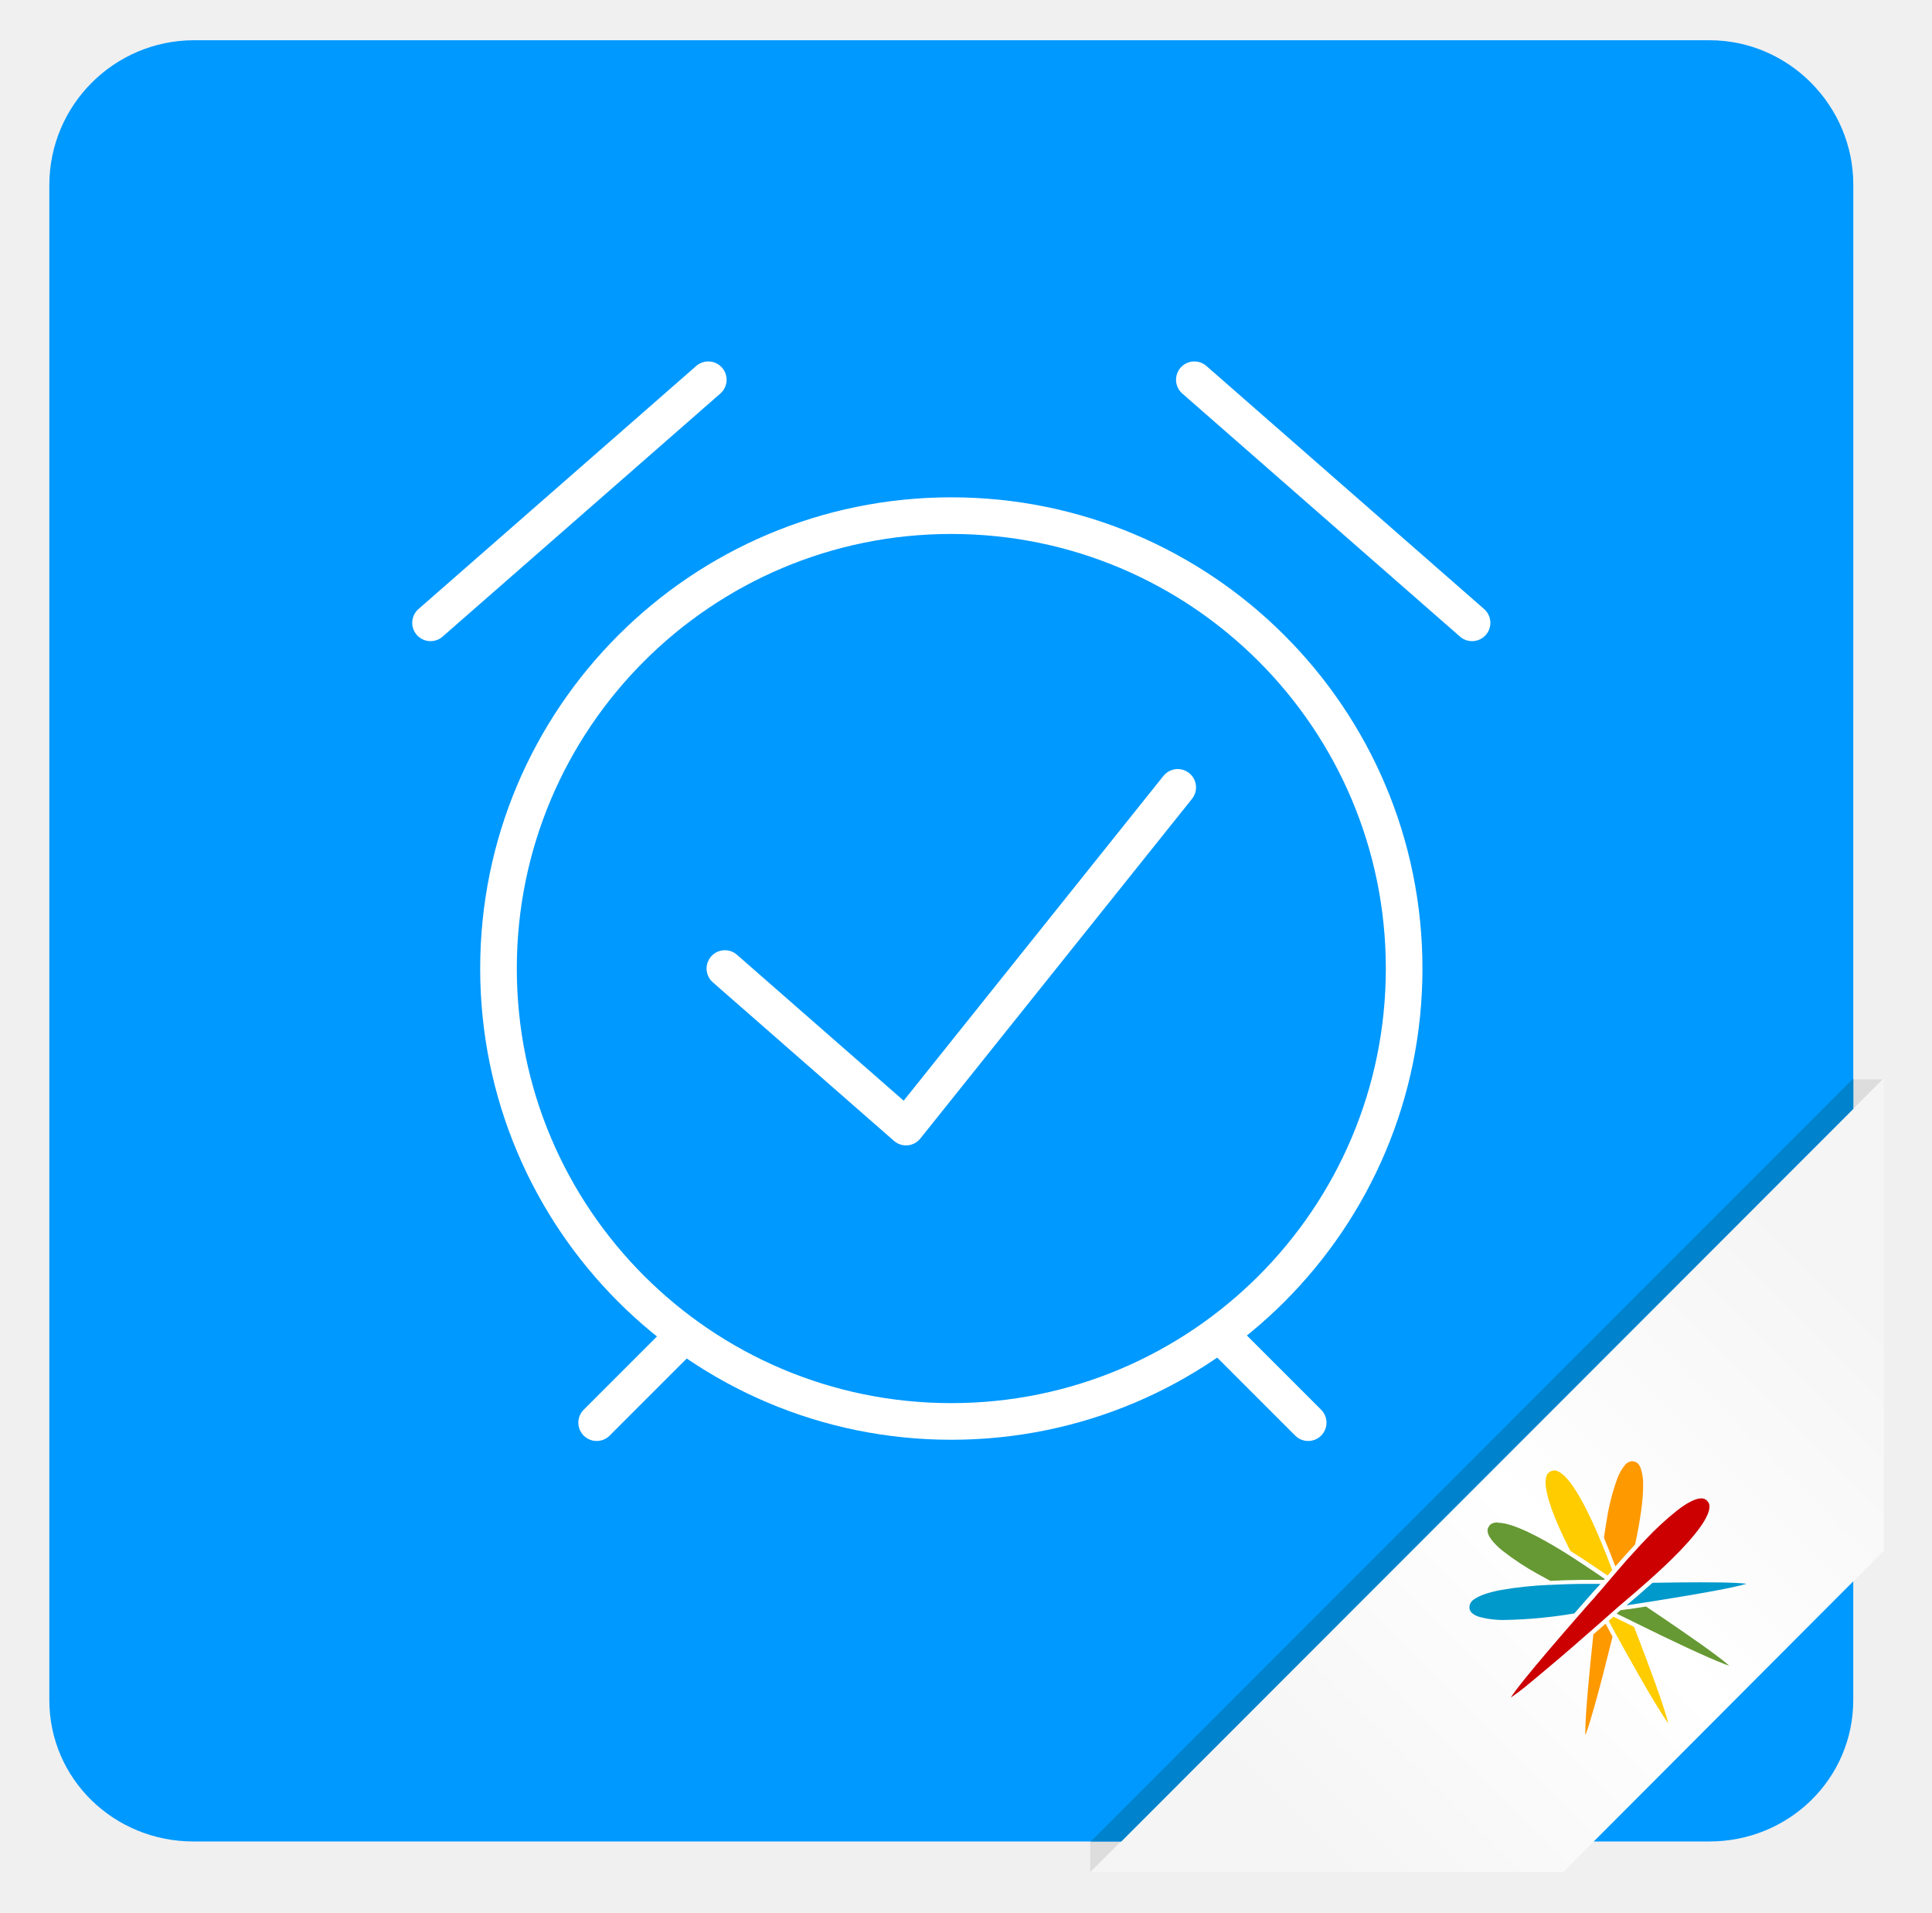
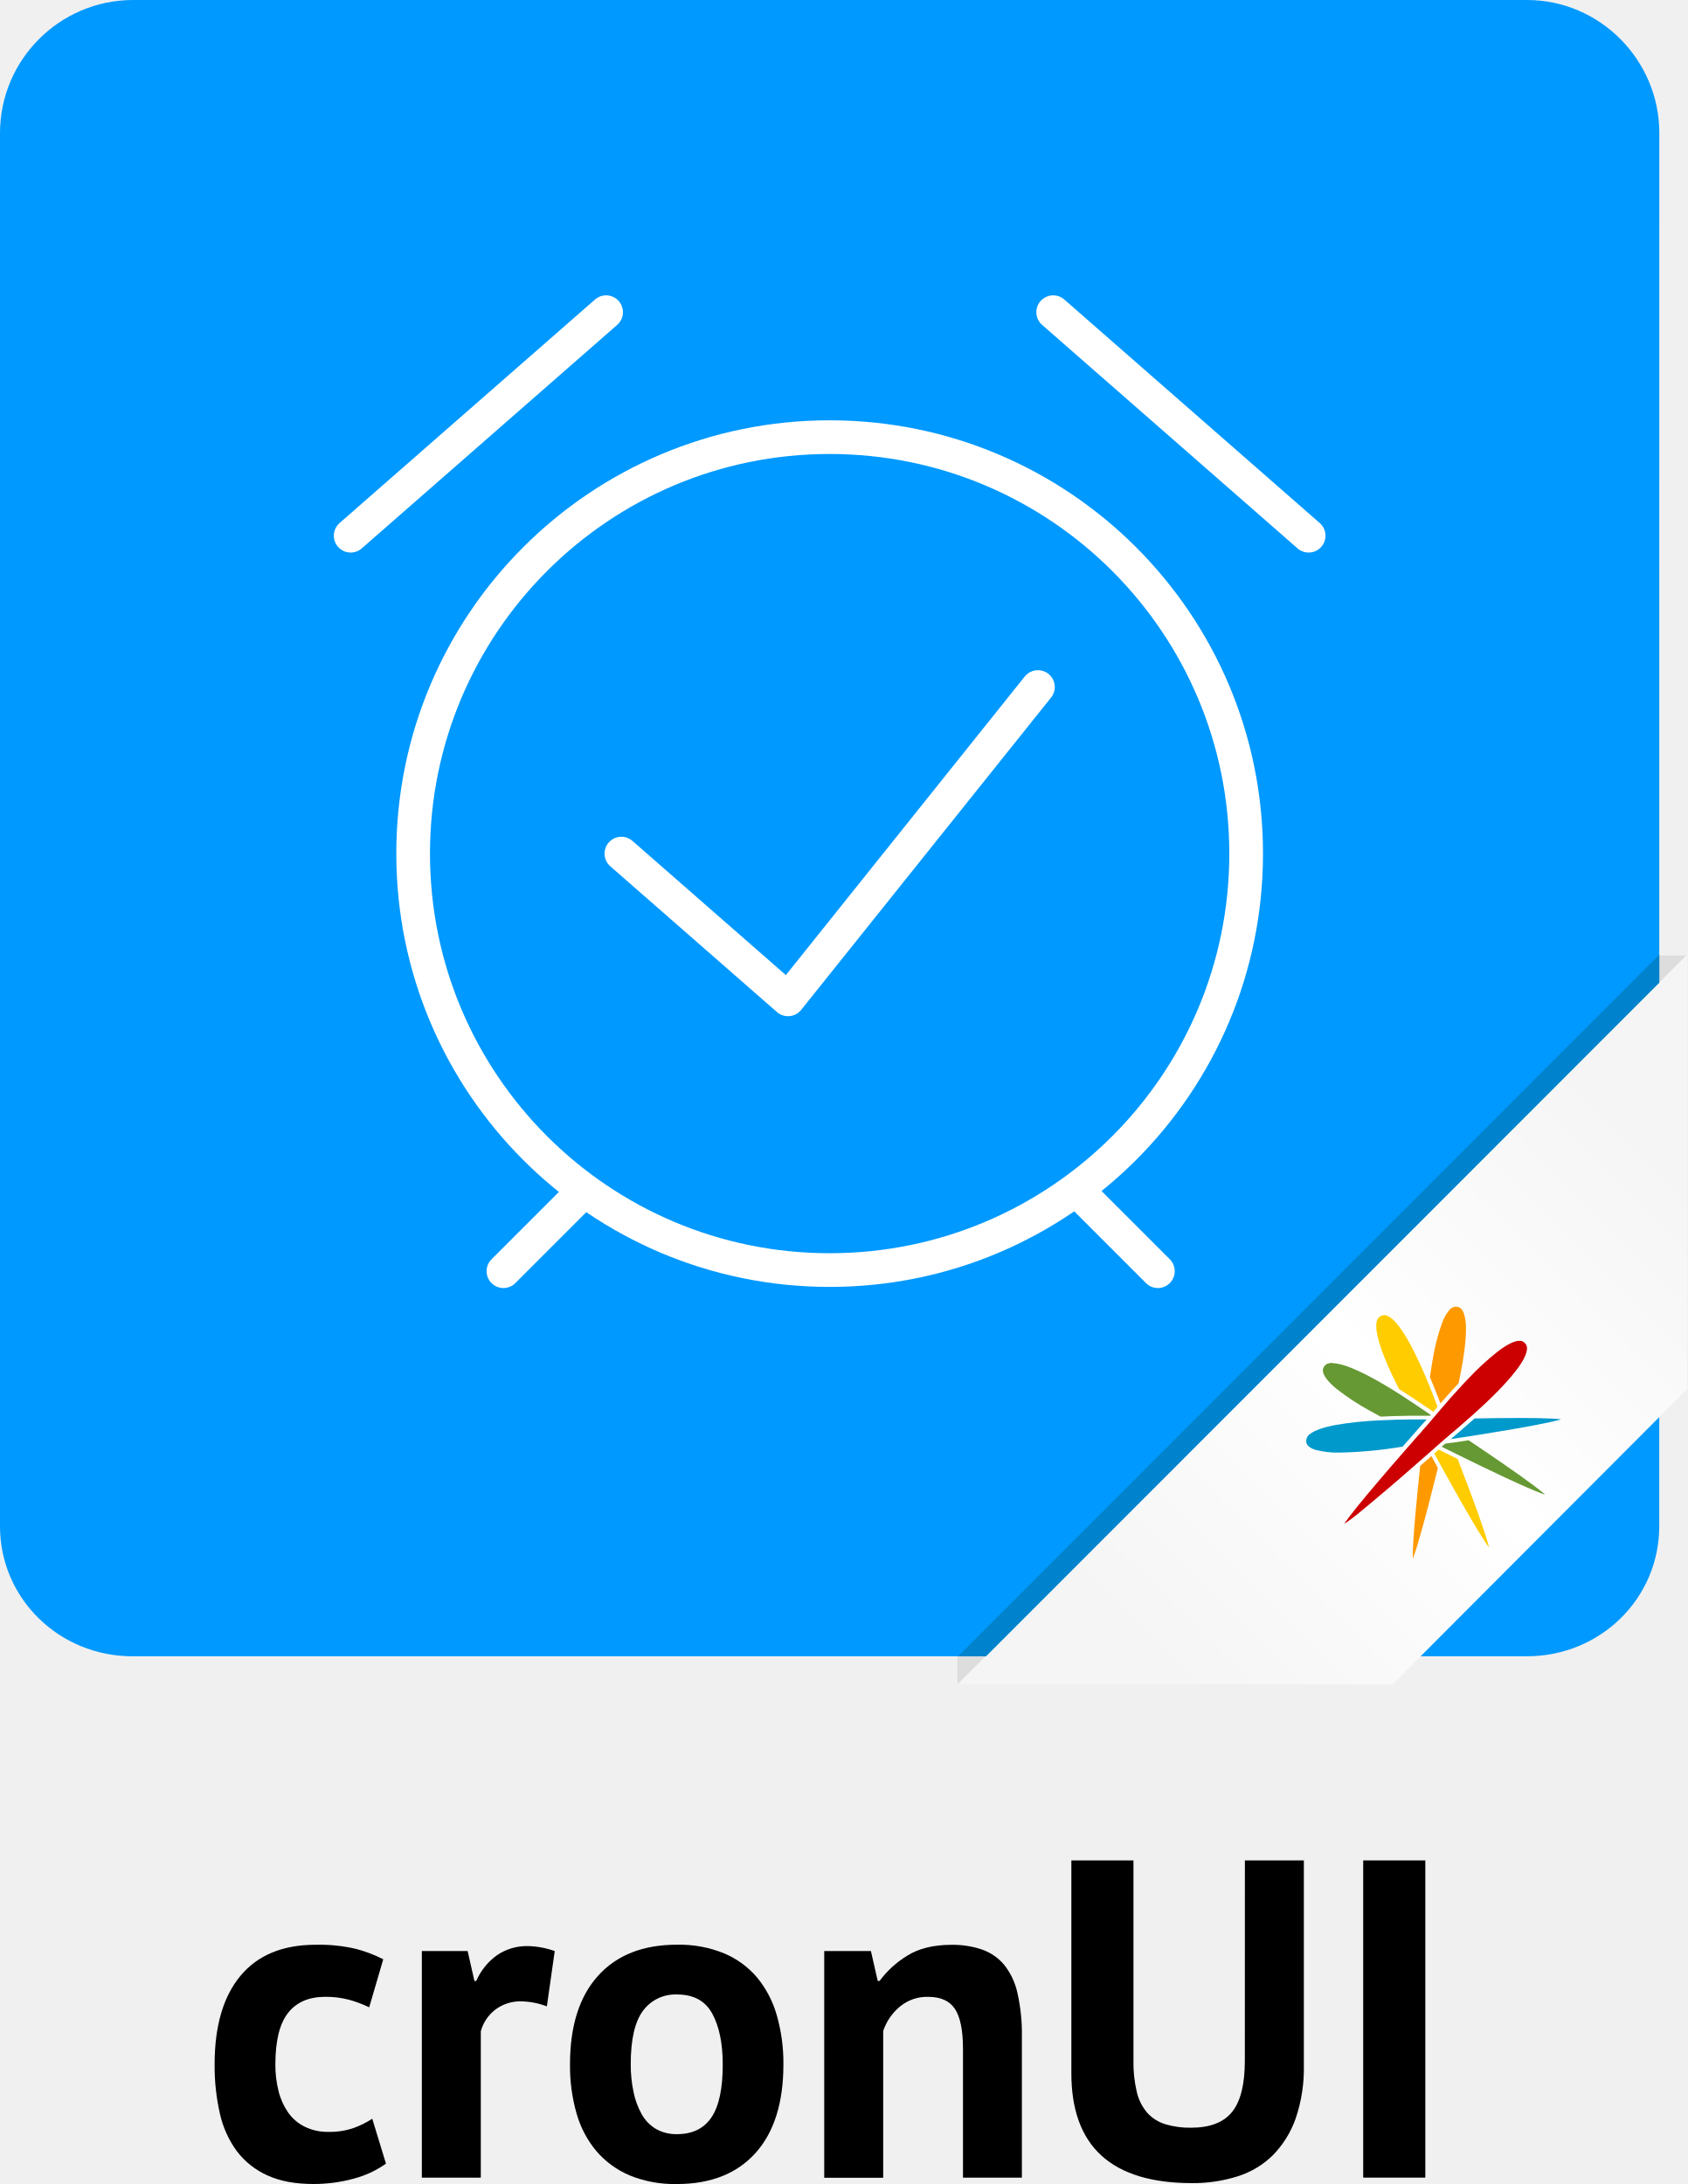
- <svg xmlns="http://www.w3.org/2000/svg" id="Ebene_1" data-name="Ebene 1" viewBox="0 0 632.94 626.36">
+ <svg xmlns="http://www.w3.org/2000/svg" id="Ebene_1" data-name="Ebene 1" viewBox="0 0 601 777.98">
  <defs>
    <style>.cls-1{fill:#ddd;}.cls-2{fill:#09f;}.cls-3{fill:#fff;}.cls-4,.cls-7{fill:none;}.cls-4{stroke:#fff;stroke-linecap:round;stroke-linejoin:round;stroke-width:12px;}.cls-5{fill:#0083cc;}.cls-6{fill:url(#Unbenannter_Verlauf_11);}.cls-8{fill:#fc0;}.cls-9{fill:#693;}.cls-10{fill:#09c;}.cls-11{fill:#c00;}.cls-12{fill:#f90;}</style>
-     <linearGradient id="Unbenannter_Verlauf_11" x1="616.26" y1="431.61" x2="434.91" y2="612.96" gradientUnits="userSpaceOnUse">
+     <linearGradient id="Unbenannter_Verlauf_11" x1="600.1" y1="418.43" x2="418.75" y2="599.78" gradientUnits="userSpaceOnUse">
      <stop offset="0" stop-color="#f5f5f5" />
      <stop offset="0.5" stop-color="#fff" />
      <stop offset="1" stop-color="#f5f5f5" />
    </linearGradient>
  </defs>
-   <polygon class="cls-1" points="616.78 353.57 569.9 400.45 569.9 353.57 616.78 353.57" />
-   <polygon class="cls-1" points="357.16 567.18 357.16 613.18 382.11 588.23 357.16 567.18" />
-   <path class="cls-2" d="M607.16,60.49c0-25.82-21.09-47.31-47.14-47.31H63.36a47.47,47.47,0,0,0-47.2,47.31V556.85c0,25.82,21.15,46.33,47.2,46.33H560c26.05,0,47.14-20.51,47.14-46.33Z" />
-   <path class="cls-3" d="M160.22,274.48Z" />
-   <polyline class="cls-4" points="385.83 257.91 296.82 369.18 237.48 317.25" />
-   <circle class="cls-4" cx="311.66" cy="317.25" r="148.35" />
-   <line class="cls-4" x1="391.28" y1="124.39" x2="482.26" y2="204.01" />
-   <line class="cls-4" x1="232.04" y1="124.39" x2="141.05" y2="204.01" />
-   <path class="cls-4" d="M195.47,466l26.9-26.9Z" />
-   <path class="cls-4" d="M428.57,466l-26.9-26.9Z" />
-   <polygon class="cls-5" points="506.2 603.18 607.16 501.98 607.16 353.24 357.37 603.18 506.2 603.18" />
-   <polygon class="cls-6" points="512.16 613.18 617.16 507.93 617.16 353.24 357.38 613.18 512.16 613.18" />
-   <path class="cls-7" d="M490.74,498.54v0Z" />
-   <path class="cls-8" d="M539.68,544.29c-1.28-3.44-2.71-7.17-4.34-11.4l-4.67-2.3-.39-.2-.31-.15-1.38-.68L527,530.94l2.12,3.86.55,1c5.17,9.37,9.34,16.69,12.4,21.77,2,3.29,3.51,5.65,4.46,6.89-.3-1.36-1-3.62-1.95-6.49C543.42,554.46,541.77,549.86,539.68,544.29Z" />
-   <path class="cls-8" d="M506.77,483.16a5.74,5.74,0,0,0-.43,2.39c0,4.14,2.64,11.6,7.68,21.58l.34.67.1.19c2.74,1.73,5.64,3.63,8.86,5.82l.35.24.37.26c1,.64,1.82,1.24,2.6,1.78l1.55-1.81c-1.24-3.28-2.39-6.19-3.51-8.9-.19-.47-.39-.93-.59-1.4-3.23-7.65-6.19-13.42-8.79-17.16-2.3-3.34-4.46-5.18-6.09-5.18h0a2.3,2.3,0,0,0-1.08.27h0l0,0A2.42,2.42,0,0,0,506.77,483.16Z" />
-   <path class="cls-9" d="M490.71,498.68c-1.54,0-2.5.46-3,1.41h0l0,0a2.27,2.27,0,0,0-.38,1.27c0,1.66,1.73,4,4.93,6.6A85.76,85.76,0,0,0,504,515.68c1.21.68,2.52,1.39,3.9,2.13,3.24-.16,6.71-.27,10.59-.32h.88l3.42,0h.78l1.94,0,.24-.28h0l-2.13-1.47-.39-.26-.34-.23c-3-2-5.62-3.78-8.13-5.38l-1.23-.78,0,0-1.82-1.13c-6.81-4.19-16-9.18-20.92-9.18v-.14h0Z" />
-   <path class="cls-9" d="M562.39,542.31c-2.83-2.13-6.86-5-12-8.52-3.37-2.32-7.11-4.87-11.14-7.57l-5.14.79-.46.07-.32,0-1,.15-.77.11-.71.11-.35.31-.88.77.73.36.32.16.38.19,4.18,2.05.53.26.49.24c10.1,5,23.34,11.3,29.07,13.41l1.17.4-.37-.33C565.34,544.57,564.06,543.56,562.39,542.31Z" />
-   <path class="cls-10" d="M572.18,518.77c-.79-.11-1.89-.2-3.29-.27-2.75-.14-6.65-.21-11.58-.21h-.25c-4.4,0-9.67.06-15.67.16-1.6,1.43-3.3,2.91-5.18,4.53l-.2.18-.41.34-2,1.71-.46.39-.16.14-.1.08h.1l.78-.12,4.59-.71.49-.08.63-.09c3.82-.6,7.4-1.18,10.65-1.72C558.31,521.74,568.5,519.93,572.18,518.77Z" />
-   <path class="cls-10" d="M524.33,518.81h-1.86l-2.67,0h-.88c-3.52,0-6.71.13-9.75.26l-1.17.06h-.35a123,123,0,0,0-15.82,1.66c-4.25.8-7.36,1.89-9,3.14a3.07,3.07,0,0,0-1.43,2.37,1.84,1.84,0,0,0,0,.33h0v0a2.4,2.4,0,0,0,.83,1.72,6.33,6.33,0,0,0,2.43,1.27,30.11,30.11,0,0,0,8.72,1,153.74,153.74,0,0,0,22.36-2.13l5.16-5.87.47-.53.18-.21.24-.28.37-.42S523.83,519.4,524.33,518.81Z" />
-   <path class="cls-11" d="M510.74,543.27c3-2.54,6.26-5.38,10-8.67l.33-.28.53-.47,3.85-3.37.29-.26.3-.27,1.53-1.34.62-.56.12-.1.84-.74.22-.2.26-.23.6-.51.37-.33.24-.2.78-.66.22-.19.14-.12.29-.24.35-.3.27-.23,1.63-1.39.18-.16.43-.36c1.65-1.42,3.24-2.81,4.73-4.14l.15-.13.73-.65c7-6.24,12.11-11.51,15.3-15.66,2.62-3.38,4-6.13,4-8a2.44,2.44,0,0,0-.78-1.92h0l0,0a2.45,2.45,0,0,0-1.93-.79h0c-1.83,0-4.58,1.38-7.94,4a96.47,96.47,0,0,0-10.14,9.35c-.74.76-1.5,1.57-2.33,2.46l-1,1.11c-2,2.12-4,4.4-6.21,7l-.3.36-.27.31-1.51,1.77-.5.58-.17.2-.08.1-.58.68-.15.18-2,2.33-.63.71-.05.05-.46.53-.41.46,0,0,0,.06-.28.32-.26.29-1,1.09-.53.6-3.07,3.51-.28.31-.51.59c-7.36,8.42-13,15.08-16.83,19.8-2.38,2.94-4.05,5.15-4.88,6.46l.63-.41c1-.69,2.33-1.69,4-3C502.26,550.4,506.06,547.25,510.74,543.27Z" />
-   <path class="cls-12" d="M529.84,484.3a72,72,0,0,0-3.49,13.77c-.31,1.75-.6,3.65-.88,5.65,1.19,2.83,2.42,5.91,3.74,9.38,2.32-2.68,4.44-5,6.47-7.22,1.74-8.14,2.62-14.58,2.62-19.14a17,17,0,0,0-.78-5.81c-.54-1.38-1.27-2.08-2.31-2.23h0a2.05,2.05,0,0,0-.54-.07,3.34,3.34,0,0,0-2.46,1.42A15.42,15.42,0,0,0,529.84,484.3Z" />
-   <path class="cls-12" d="M524.92,549.43c1-4,2.17-8.45,3.37-13.34L526,531.86c-1.19,1-2.53,2.23-4,3.49-1.21,11.29-2.64,25.94-2.64,31.92,0,.42,0,.79,0,1.12,0-.08.07-.17.1-.26.41-1,.92-2.53,1.52-4.5C522,560.24,523.35,555.47,524.92,549.43Z" />
+   <polygon class="cls-1" points="600.62 340.39 553.75 387.27 553.75 340.39 600.62 340.39" />
+   <polygon class="cls-1" points="341 554 341 600 365.95 575.05 341 554" />
+   <path class="cls-2" d="M607.16,60.49c0-25.82-21.09-47.31-47.14-47.31H63.36a47.47,47.47,0,0,0-47.2,47.31V556.85c0,25.82,21.15,46.33,47.2,46.33H560c26.05,0,47.14-20.51,47.14-46.33Z" transform="translate(-16.16 -13.18)" />
+   <path class="cls-3" d="M160.22,274.48Z" transform="translate(-16.16 -13.18)" />
+   <polyline class="cls-4" points="369.68 244.73 280.67 355.99 221.32 304.07" />
+   <circle class="cls-4" cx="295.5" cy="304.07" r="148.35" />
+   <line class="cls-4" x1="375.12" y1="111.21" x2="466.1" y2="190.83" />
+   <line class="cls-4" x1="215.88" y1="111.21" x2="124.9" y2="190.83" />
+   <path class="cls-4" d="M195.47,466l26.9-26.9Z" transform="translate(-16.16 -13.18)" />
+   <path class="cls-4" d="M428.57,466l-26.9-26.9Z" transform="translate(-16.16 -13.18)" />
+   <polygon class="cls-5" points="490.05 590 591 488.8 591 340.06 341.21 590 490.05 590" />
+   <polygon class="cls-6" points="496.01 600 601 494.75 601 340.06 341.22 600 496.01 600" />
+   <path class="cls-7" d="M490.74,498.54v0Z" transform="translate(-16.16 -13.18)" />
+   <path class="cls-8" d="M539.68,544.29c-1.28-3.44-2.71-7.17-4.34-11.4l-4.67-2.3-.39-.2-.31-.15-1.38-.68L527,530.94l2.12,3.86.55,1c5.17,9.37,9.34,16.69,12.4,21.77,2,3.29,3.51,5.65,4.46,6.89-.3-1.36-1-3.62-1.95-6.49C543.42,554.46,541.77,549.86,539.68,544.29Z" transform="translate(-16.16 -13.18)" />
+   <path class="cls-8" d="M506.77,483.16a5.74,5.74,0,0,0-.43,2.39c0,4.14,2.64,11.6,7.68,21.58l.34.67.1.19c2.74,1.73,5.64,3.63,8.86,5.82l.35.24.37.26c1,.64,1.82,1.24,2.6,1.78l1.55-1.81c-1.24-3.28-2.39-6.19-3.51-8.9-.19-.47-.39-.93-.59-1.4-3.23-7.65-6.19-13.42-8.79-17.16-2.3-3.34-4.46-5.18-6.09-5.18h0a2.3,2.3,0,0,0-1.08.27h0l0,0A2.42,2.42,0,0,0,506.77,483.16Z" transform="translate(-16.16 -13.18)" />
+   <path class="cls-9" d="M490.71,498.68c-1.54,0-2.5.46-3,1.41h0l0,0a2.27,2.27,0,0,0-.38,1.27c0,1.66,1.73,4,4.93,6.6A85.76,85.76,0,0,0,504,515.68c1.21.68,2.52,1.39,3.9,2.13,3.24-.16,6.71-.27,10.59-.32h.88l3.42,0h.78l1.94,0,.24-.28h0l-2.13-1.47-.39-.26-.34-.23c-3-2-5.62-3.78-8.13-5.38l-1.23-.78,0,0-1.82-1.13c-6.81-4.19-16-9.18-20.92-9.18v-.14h0Z" transform="translate(-16.16 -13.18)" />
+   <path class="cls-9" d="M562.39,542.31c-2.83-2.13-6.86-5-12-8.52-3.37-2.32-7.11-4.87-11.14-7.57l-5.14.79-.46.07-.32,0-1,.15-.77.11-.71.11-.35.31-.88.77.73.36.32.16.38.19,4.18,2.05.53.26.49.24c10.1,5,23.34,11.3,29.07,13.41l1.17.4-.37-.33C565.34,544.57,564.06,543.56,562.39,542.31Z" transform="translate(-16.16 -13.18)" />
+   <path class="cls-10" d="M572.18,518.77c-.79-.11-1.89-.2-3.29-.27-2.75-.14-6.65-.21-11.58-.21h-.25c-4.4,0-9.67.06-15.67.16-1.6,1.43-3.3,2.91-5.18,4.53l-.2.18-.41.34-2,1.71-.46.39-.16.14-.1.08h.1l.78-.12,4.59-.71.49-.08.63-.09c3.82-.6,7.4-1.18,10.65-1.72C558.31,521.74,568.5,519.93,572.18,518.77Z" transform="translate(-16.16 -13.18)" />
+   <path class="cls-10" d="M524.33,518.81h-1.86l-2.67,0h-.88c-3.52,0-6.71.13-9.75.26l-1.17.06h-.35a123,123,0,0,0-15.82,1.66c-4.25.8-7.36,1.89-9,3.14a3.07,3.07,0,0,0-1.43,2.37,1.84,1.84,0,0,0,0,.33h0v0a2.4,2.4,0,0,0,.83,1.72,6.33,6.33,0,0,0,2.43,1.27,30.11,30.11,0,0,0,8.72,1,153.74,153.74,0,0,0,22.36-2.13l5.16-5.87.47-.53.18-.21.24-.28.37-.42S523.83,519.4,524.33,518.81Z" transform="translate(-16.16 -13.18)" />
+   <path class="cls-11" d="M510.74,543.27c3-2.54,6.26-5.38,10-8.67l.33-.28.53-.47,3.85-3.37.29-.26.3-.27,1.53-1.34.62-.56.12-.1.84-.74.22-.2.26-.23.6-.51.37-.33.24-.2.78-.66.22-.19.14-.12.29-.24.35-.3.27-.23,1.63-1.39.18-.16.43-.36c1.65-1.42,3.24-2.81,4.73-4.14l.15-.13.73-.65c7-6.24,12.11-11.51,15.3-15.66,2.62-3.38,4-6.13,4-8a2.44,2.44,0,0,0-.78-1.92h0l0,0a2.45,2.45,0,0,0-1.93-.79h0c-1.83,0-4.58,1.38-7.94,4a96.47,96.47,0,0,0-10.14,9.35c-.74.76-1.5,1.57-2.33,2.46l-1,1.11c-2,2.12-4,4.4-6.21,7l-.3.36-.27.31-1.51,1.77-.5.58-.17.2-.08.1-.58.68-.15.18-2,2.33-.63.71-.05.05-.46.53-.41.46,0,0,0,.06-.28.32-.26.29-1,1.09-.53.6-3.07,3.51-.28.31-.51.59c-7.36,8.42-13,15.08-16.83,19.8-2.38,2.94-4.05,5.15-4.88,6.46l.63-.41c1-.69,2.33-1.69,4-3C502.26,550.4,506.06,547.25,510.74,543.27Z" transform="translate(-16.16 -13.18)" />
+   <path class="cls-12" d="M529.84,484.3a72,72,0,0,0-3.49,13.77c-.31,1.75-.6,3.65-.88,5.65,1.19,2.83,2.42,5.91,3.74,9.38,2.32-2.68,4.44-5,6.47-7.22,1.74-8.14,2.62-14.58,2.62-19.14a17,17,0,0,0-.78-5.81c-.54-1.38-1.27-2.08-2.31-2.23h0a2.05,2.05,0,0,0-.54-.07,3.34,3.34,0,0,0-2.46,1.42A15.42,15.42,0,0,0,529.84,484.3Z" transform="translate(-16.16 -13.18)" />
+   <path class="cls-12" d="M524.92,549.43c1-4,2.17-8.45,3.37-13.34L526,531.86c-1.19,1-2.53,2.23-4,3.49-1.21,11.29-2.64,25.94-2.64,31.92,0,.42,0,.79,0,1.12,0-.08.07-.17.1-.26.41-1,.92-2.53,1.52-4.5C522,560.24,523.35,555.47,524.92,549.43Z" transform="translate(-16.16 -13.18)" />
+   <path d="M153.63,783.9a35.11,35.11,0,0,1-11.7,5.41,54.24,54.24,0,0,1-14.13,1.85q-9.69,0-16.39-3.06a28.08,28.08,0,0,1-10.9-8.64A35.78,35.78,0,0,1,94.46,766a76.22,76.22,0,0,1-1.86-17.44q0-20.49,9.21-31.56t26.8-11.06a57.25,57.25,0,0,1,14.28,1.45,48.19,48.19,0,0,1,9.77,3.72l-5,17.11a42.35,42.35,0,0,0-7.35-2.74,32.14,32.14,0,0,0-8.31-1q-8.73,0-13.24,5.73t-4.52,18.32a37.62,37.62,0,0,0,1.13,9.53,23.29,23.29,0,0,0,3.39,7.59,15.78,15.78,0,0,0,5.89,5.08,18.37,18.37,0,0,0,8.48,1.86,26.08,26.08,0,0,0,9-1.38,31.71,31.71,0,0,0,6.62-3.3Z" transform="translate(-16.16 -13.18)" />
+   <path d="M210.94,727.88a27.17,27.17,0,0,0-9-1.78,14.79,14.79,0,0,0-9.44,3,14.39,14.39,0,0,0-5.09,7.67V788.9h-21V708.18h16.31l2.42,10.66h.65a22.09,22.09,0,0,1,7.42-9.21,18.87,18.87,0,0,1,11-3.22,30.64,30.64,0,0,1,9.53,1.77Z" transform="translate(-16.16 -13.18)" />
+   <path d="M219.18,748.54q0-20.49,10-31.56t28.09-11.06A42,42,0,0,1,274.07,709a31.26,31.26,0,0,1,11.78,8.64,37,37,0,0,1,7,13.48,61.6,61.6,0,0,1,2.34,17.43q0,20.51-9.93,31.56t-28,11.06a42.19,42.19,0,0,1-16.79-3.06,32.12,32.12,0,0,1-11.87-8.64,36.33,36.33,0,0,1-7.1-13.48A61.31,61.31,0,0,1,219.18,748.54Zm21.63,0a46.73,46.73,0,0,0,1,9.85,27.36,27.36,0,0,0,2.9,7.91,14.11,14.11,0,0,0,5.09,5.25,14.5,14.5,0,0,0,7.51,1.85q8.24,0,12.27-6t4-18.89q0-11.13-3.71-18t-12.59-6.86a14.3,14.3,0,0,0-12.11,5.81Q240.81,735.31,240.81,748.54Z" transform="translate(-16.16 -13.18)" />
+   <path d="M359.15,788.9V743.05q0-9.84-2.83-14.2t-9.6-4.36A15.07,15.07,0,0,0,336.63,728a19.26,19.26,0,0,0-5.9,8.64v52.3h-21V708.18h16.63l2.43,10.66h.64a34.73,34.73,0,0,1,9.85-9q6.13-3.88,15.82-3.88a32.57,32.57,0,0,1,10.66,1.62,18.16,18.16,0,0,1,7.91,5.32A24.32,24.32,0,0,1,378.52,723a65.65,65.65,0,0,1,1.61,15.74V788.9Z" transform="translate(-16.16 -13.18)" />
+   <path d="M459.56,675.89h21v73a55,55,0,0,1-2.9,18.88,35.37,35.37,0,0,1-8.08,13.08A31.13,31.13,0,0,1,457,788.42a52.49,52.49,0,0,1-16.3,2.42q-43,0-42.95-39.23V675.89h22.12v71.36a44.55,44.55,0,0,0,1.21,11.22,17.36,17.36,0,0,0,3.79,7.43,14.34,14.34,0,0,0,6.46,4,30.3,30.3,0,0,0,9,1.21q10.17,0,14.69-5.65t4.52-18.24Z" transform="translate(-16.16 -13.18)" />
+   <path d="M501.7,675.89h22.12v113H501.7Z" transform="translate(-16.16 -13.18)" />
</svg>
